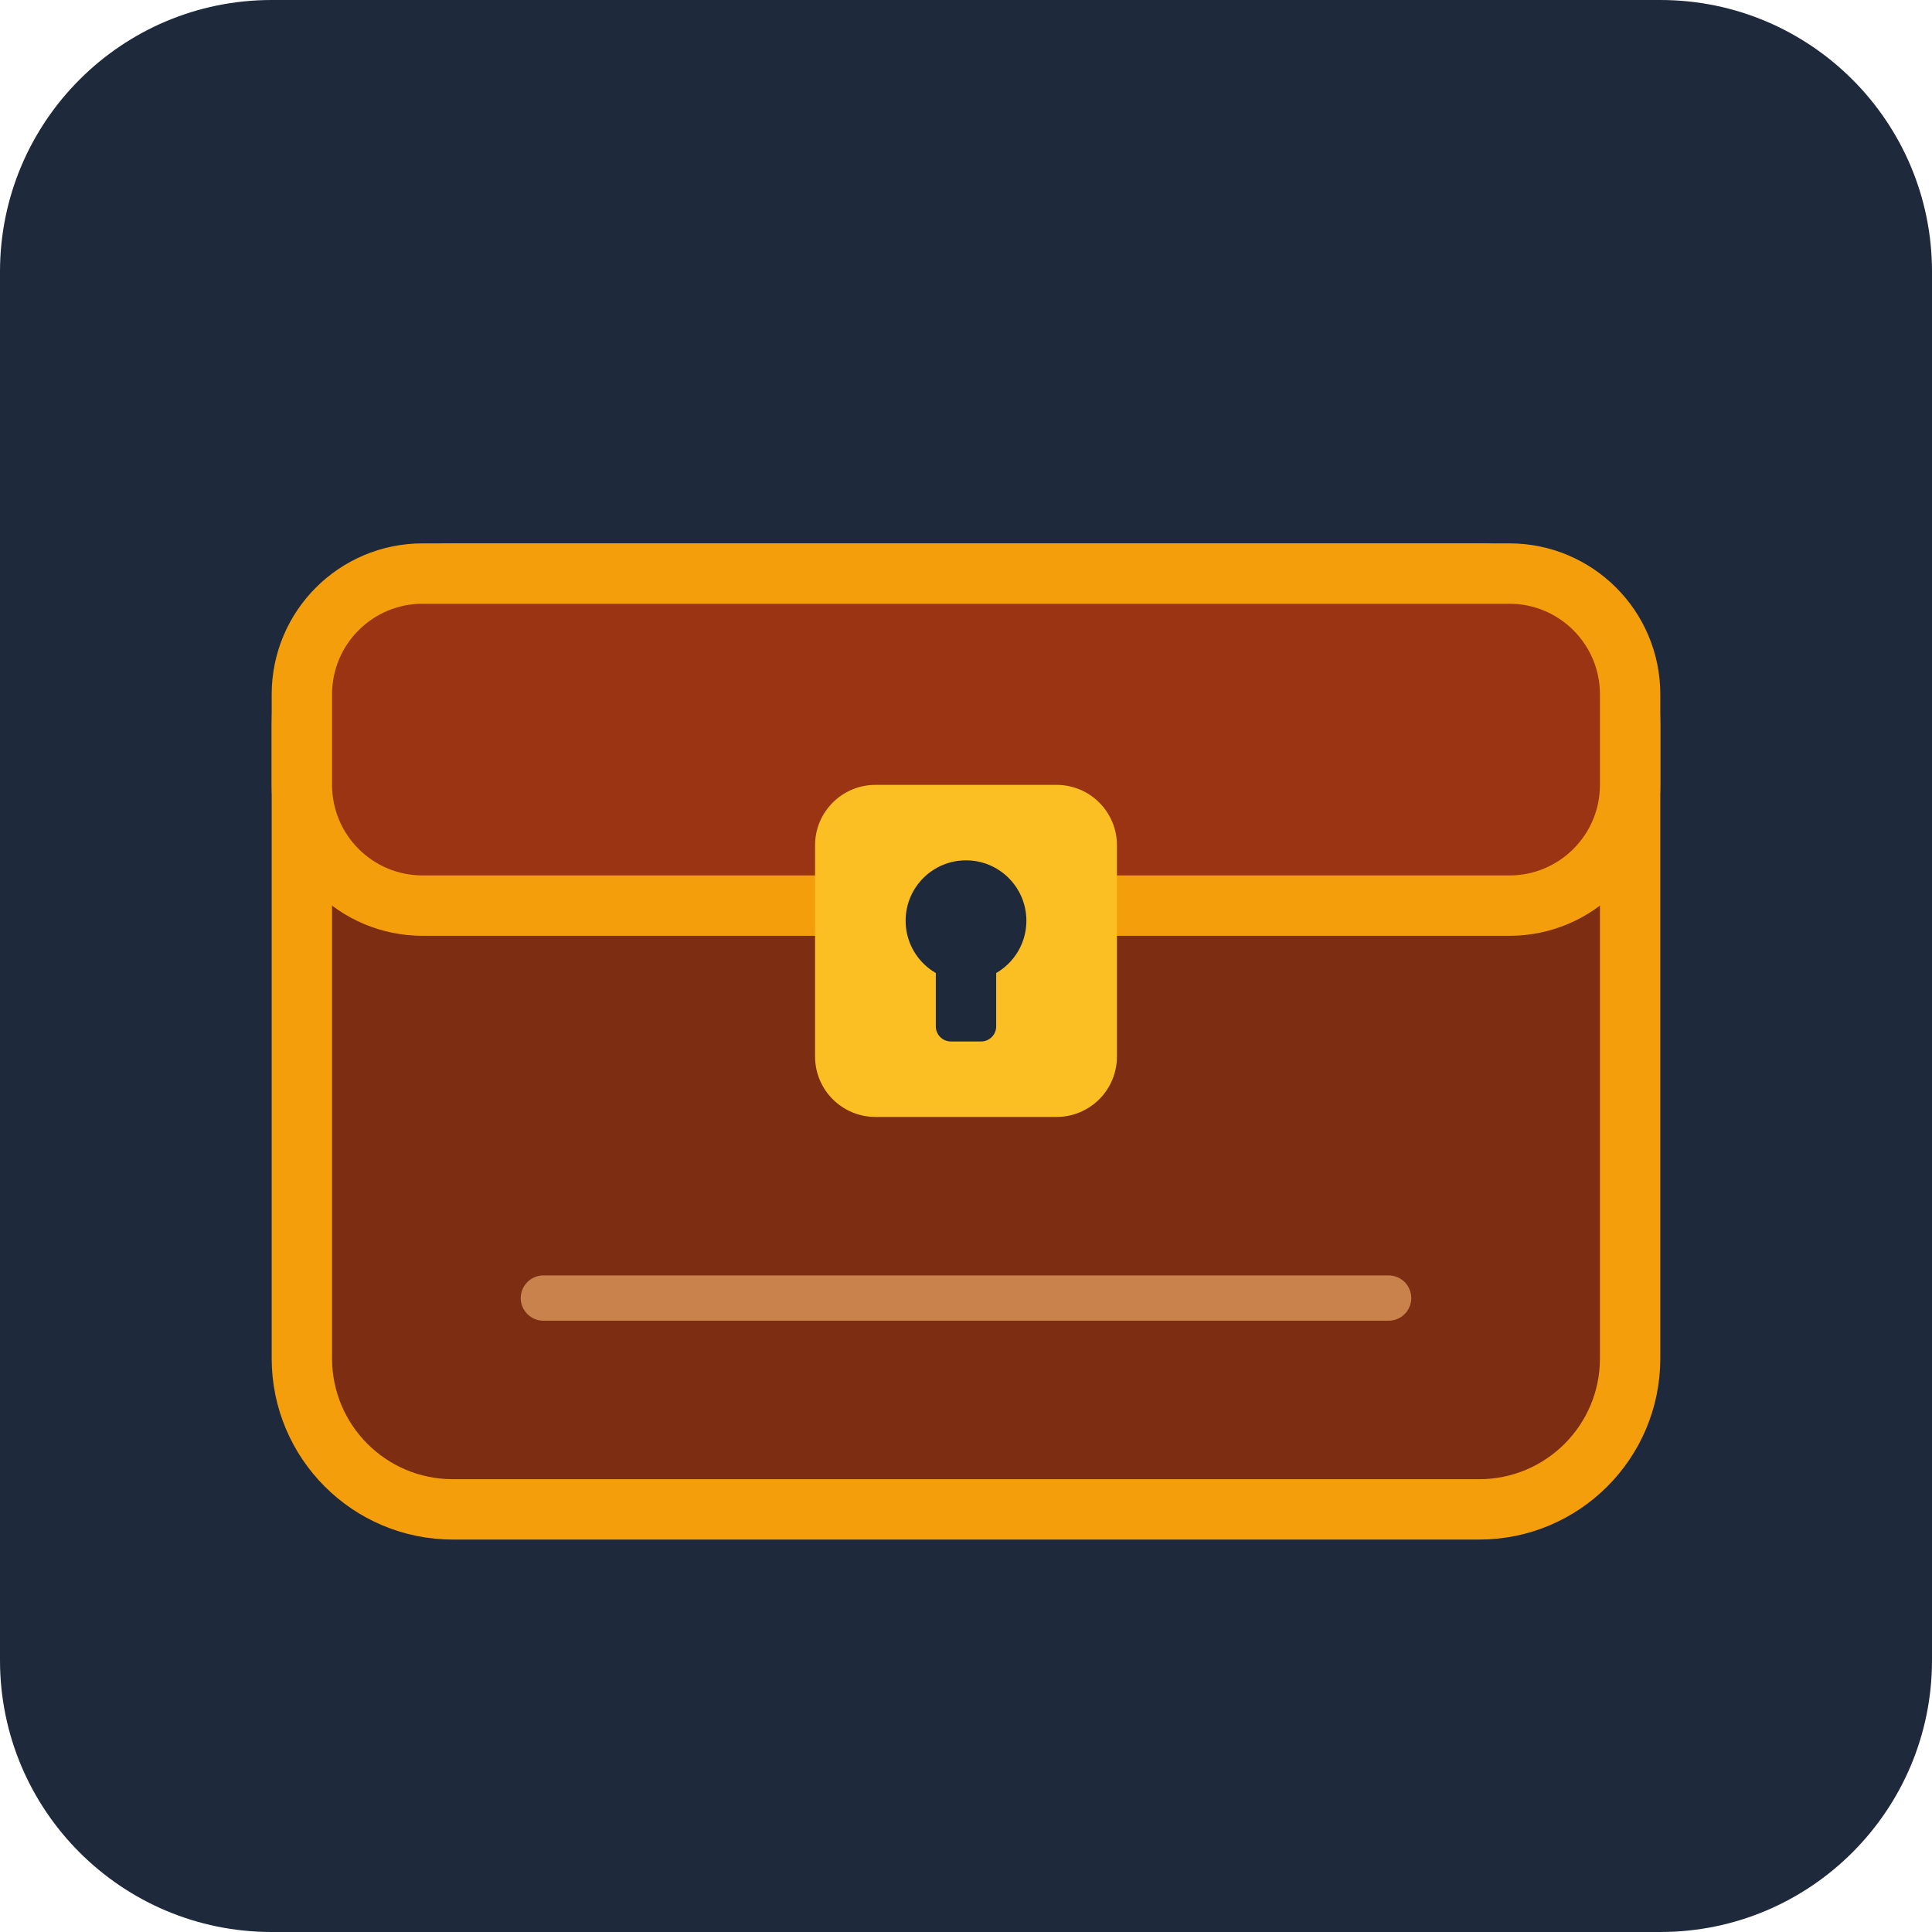
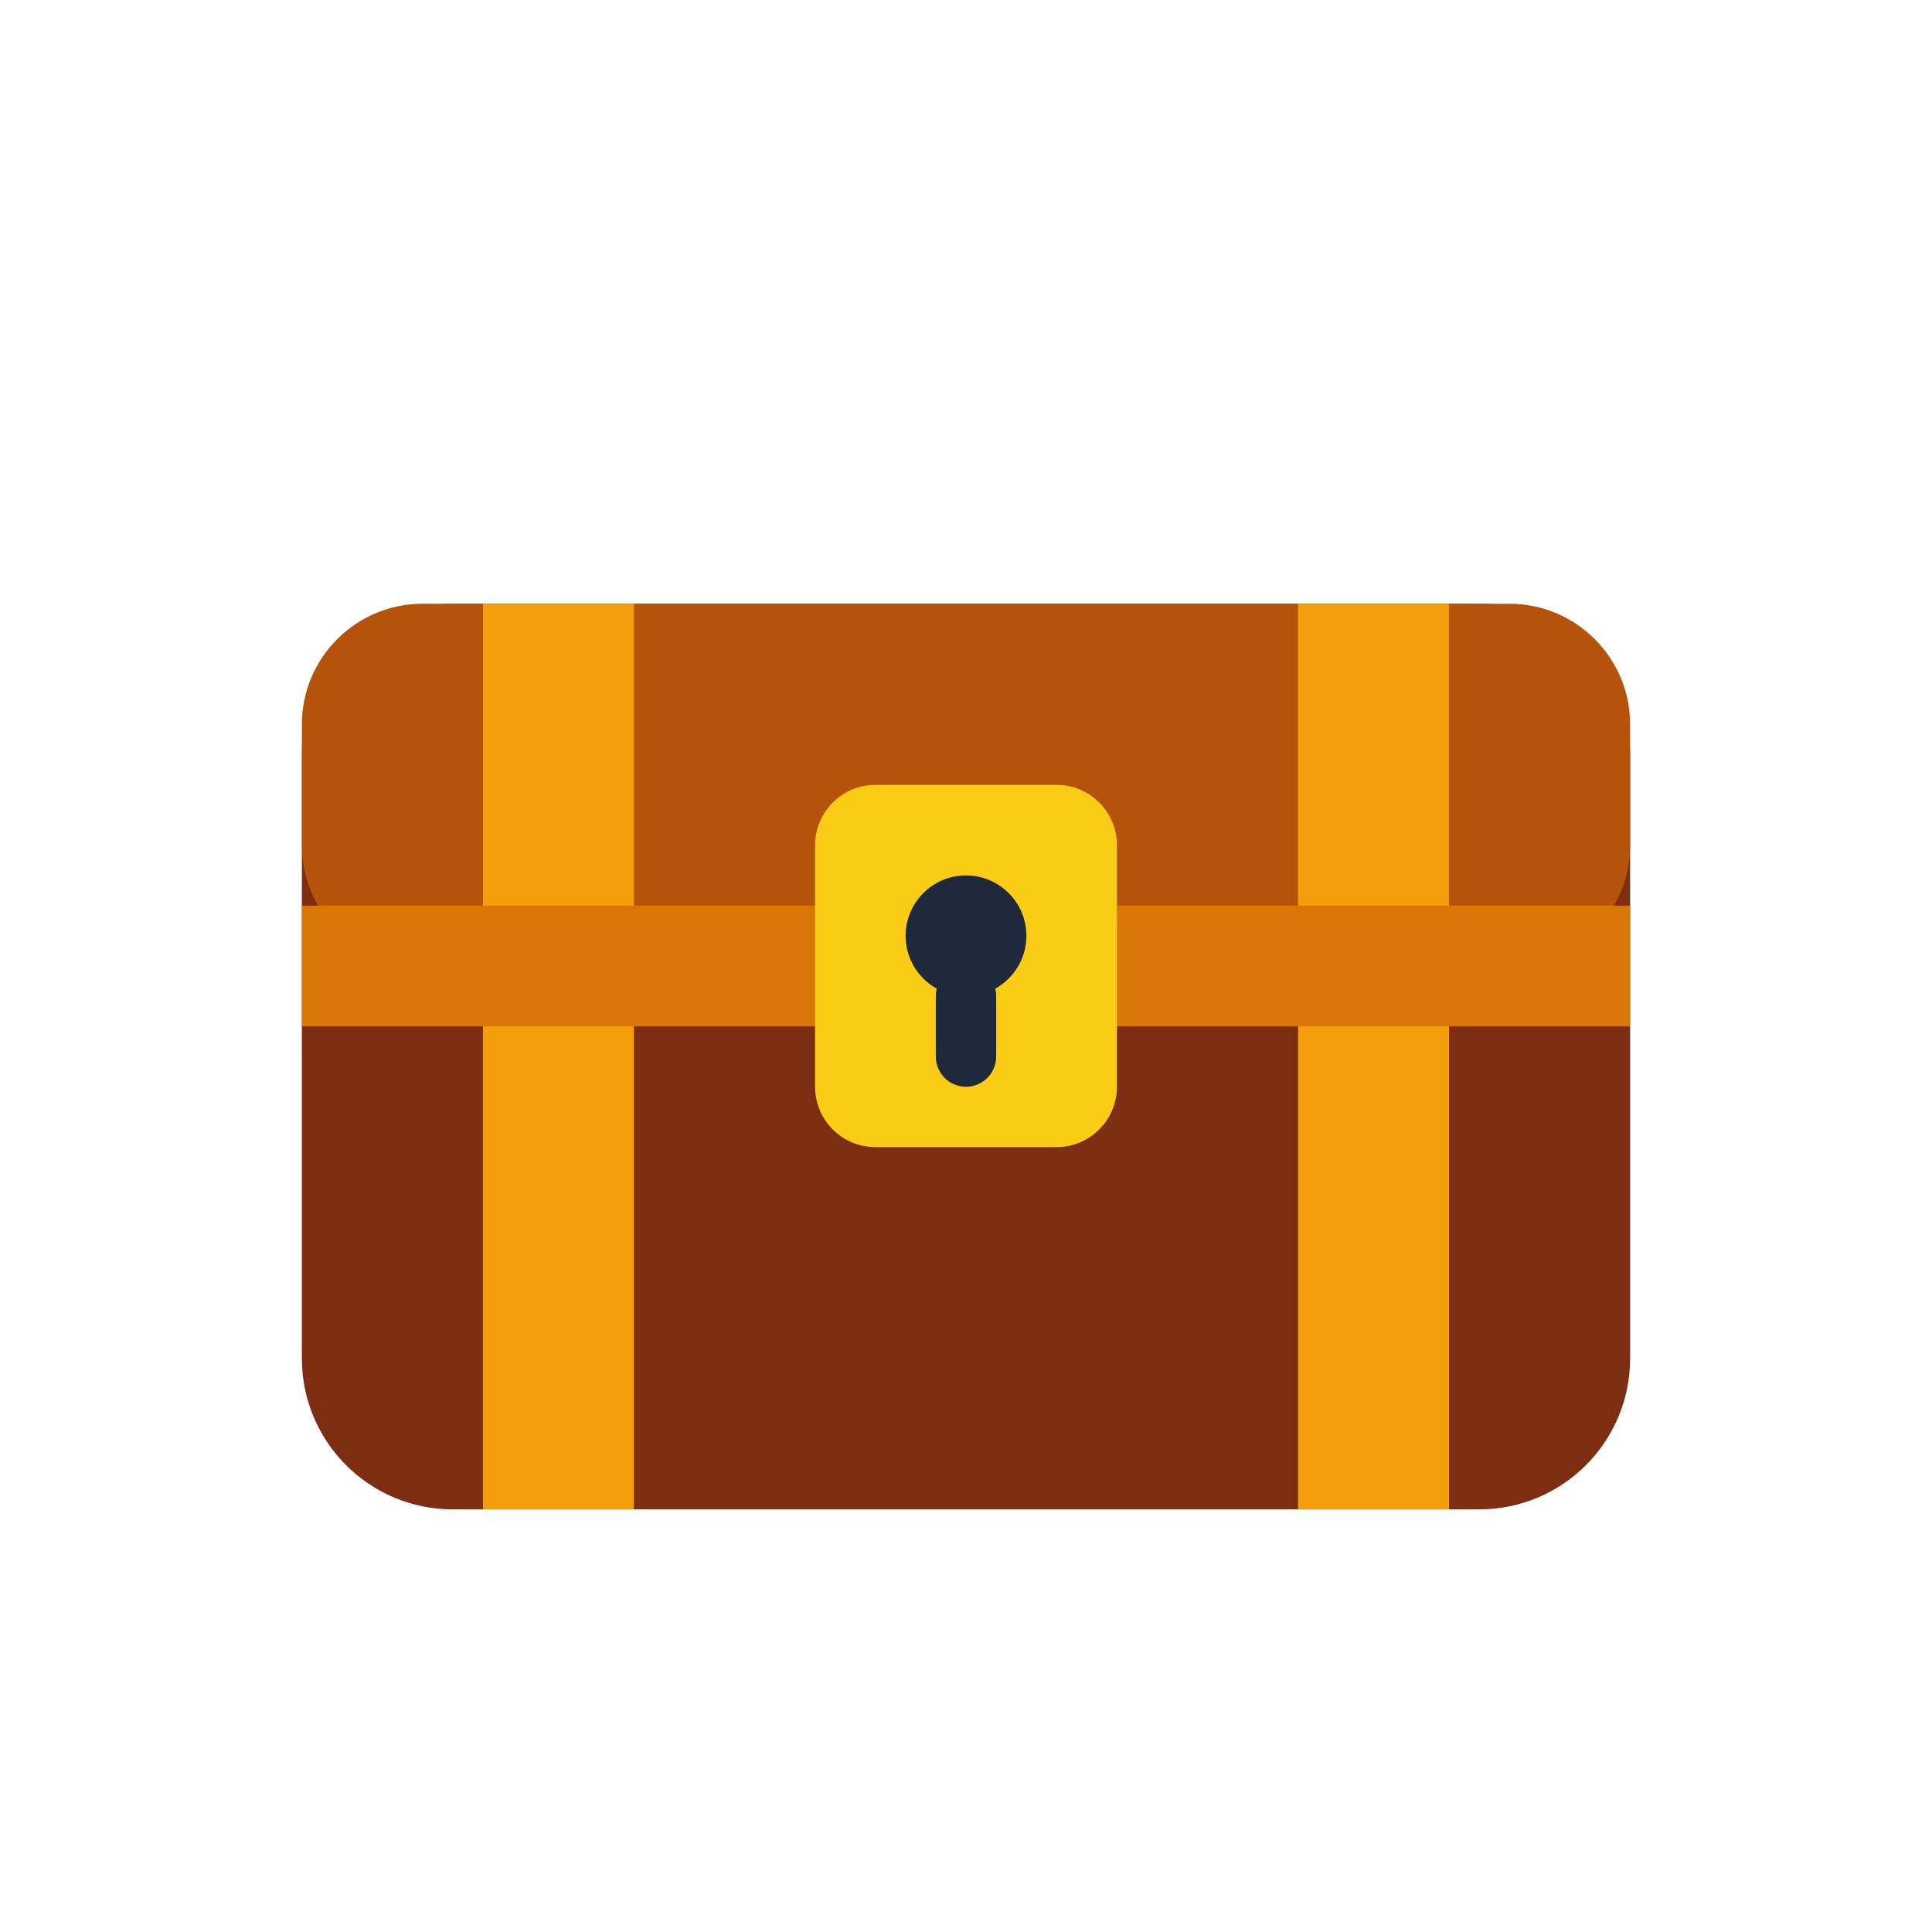
- <svg xmlns="http://www.w3.org/2000/svg" viewBox="0 0 128 128">
-   <rect width="128" height="128" rx="18" fill="#1e293b" />
-   <rect x="20" y="38" width="88" height="62" rx="10" fill="#7c2d12" stroke="#f59e0b" stroke-width="4" />
-   <rect x="20" y="38" width="88" height="22" rx="8" fill="#9a3412" stroke="#f59e0b" stroke-width="4" />
-   <rect x="54" y="52" width="20" height="22" rx="4" fill="#fbbf24" />
-   <circle cx="64" cy="61" r="4" fill="#1e293b" />
-   <rect x="62" y="62" width="4" height="7" rx="1" fill="#1e293b" />
-   <path d="M36 86h56" stroke="#fdba74" stroke-width="3" stroke-linecap="round" opacity="0.6" />
+ <svg xmlns="http://www.w3.org/2000/svg" viewBox="0 0 64 64">
+   <rect x="10" y="20" width="44" height="30" rx="5" fill="#7c2d12" />
+   <rect x="10" y="20" width="44" height="12" rx="4" fill="#b45309" />
+   <rect x="16" y="20" width="5" height="30" fill="#f59e0b" />
+   <rect x="43" y="20" width="5" height="30" fill="#f59e0b" />
+   <rect x="10" y="30" width="44" height="4" fill="#d97706" />
+   <rect x="27" y="26" width="10" height="12" rx="2" fill="#facc15" />
+   <circle cx="32" cy="31" r="2" fill="#1e293b" />
+   <rect x="31" y="32" width="2" height="4" rx="1" fill="#1e293b" />
</svg>
